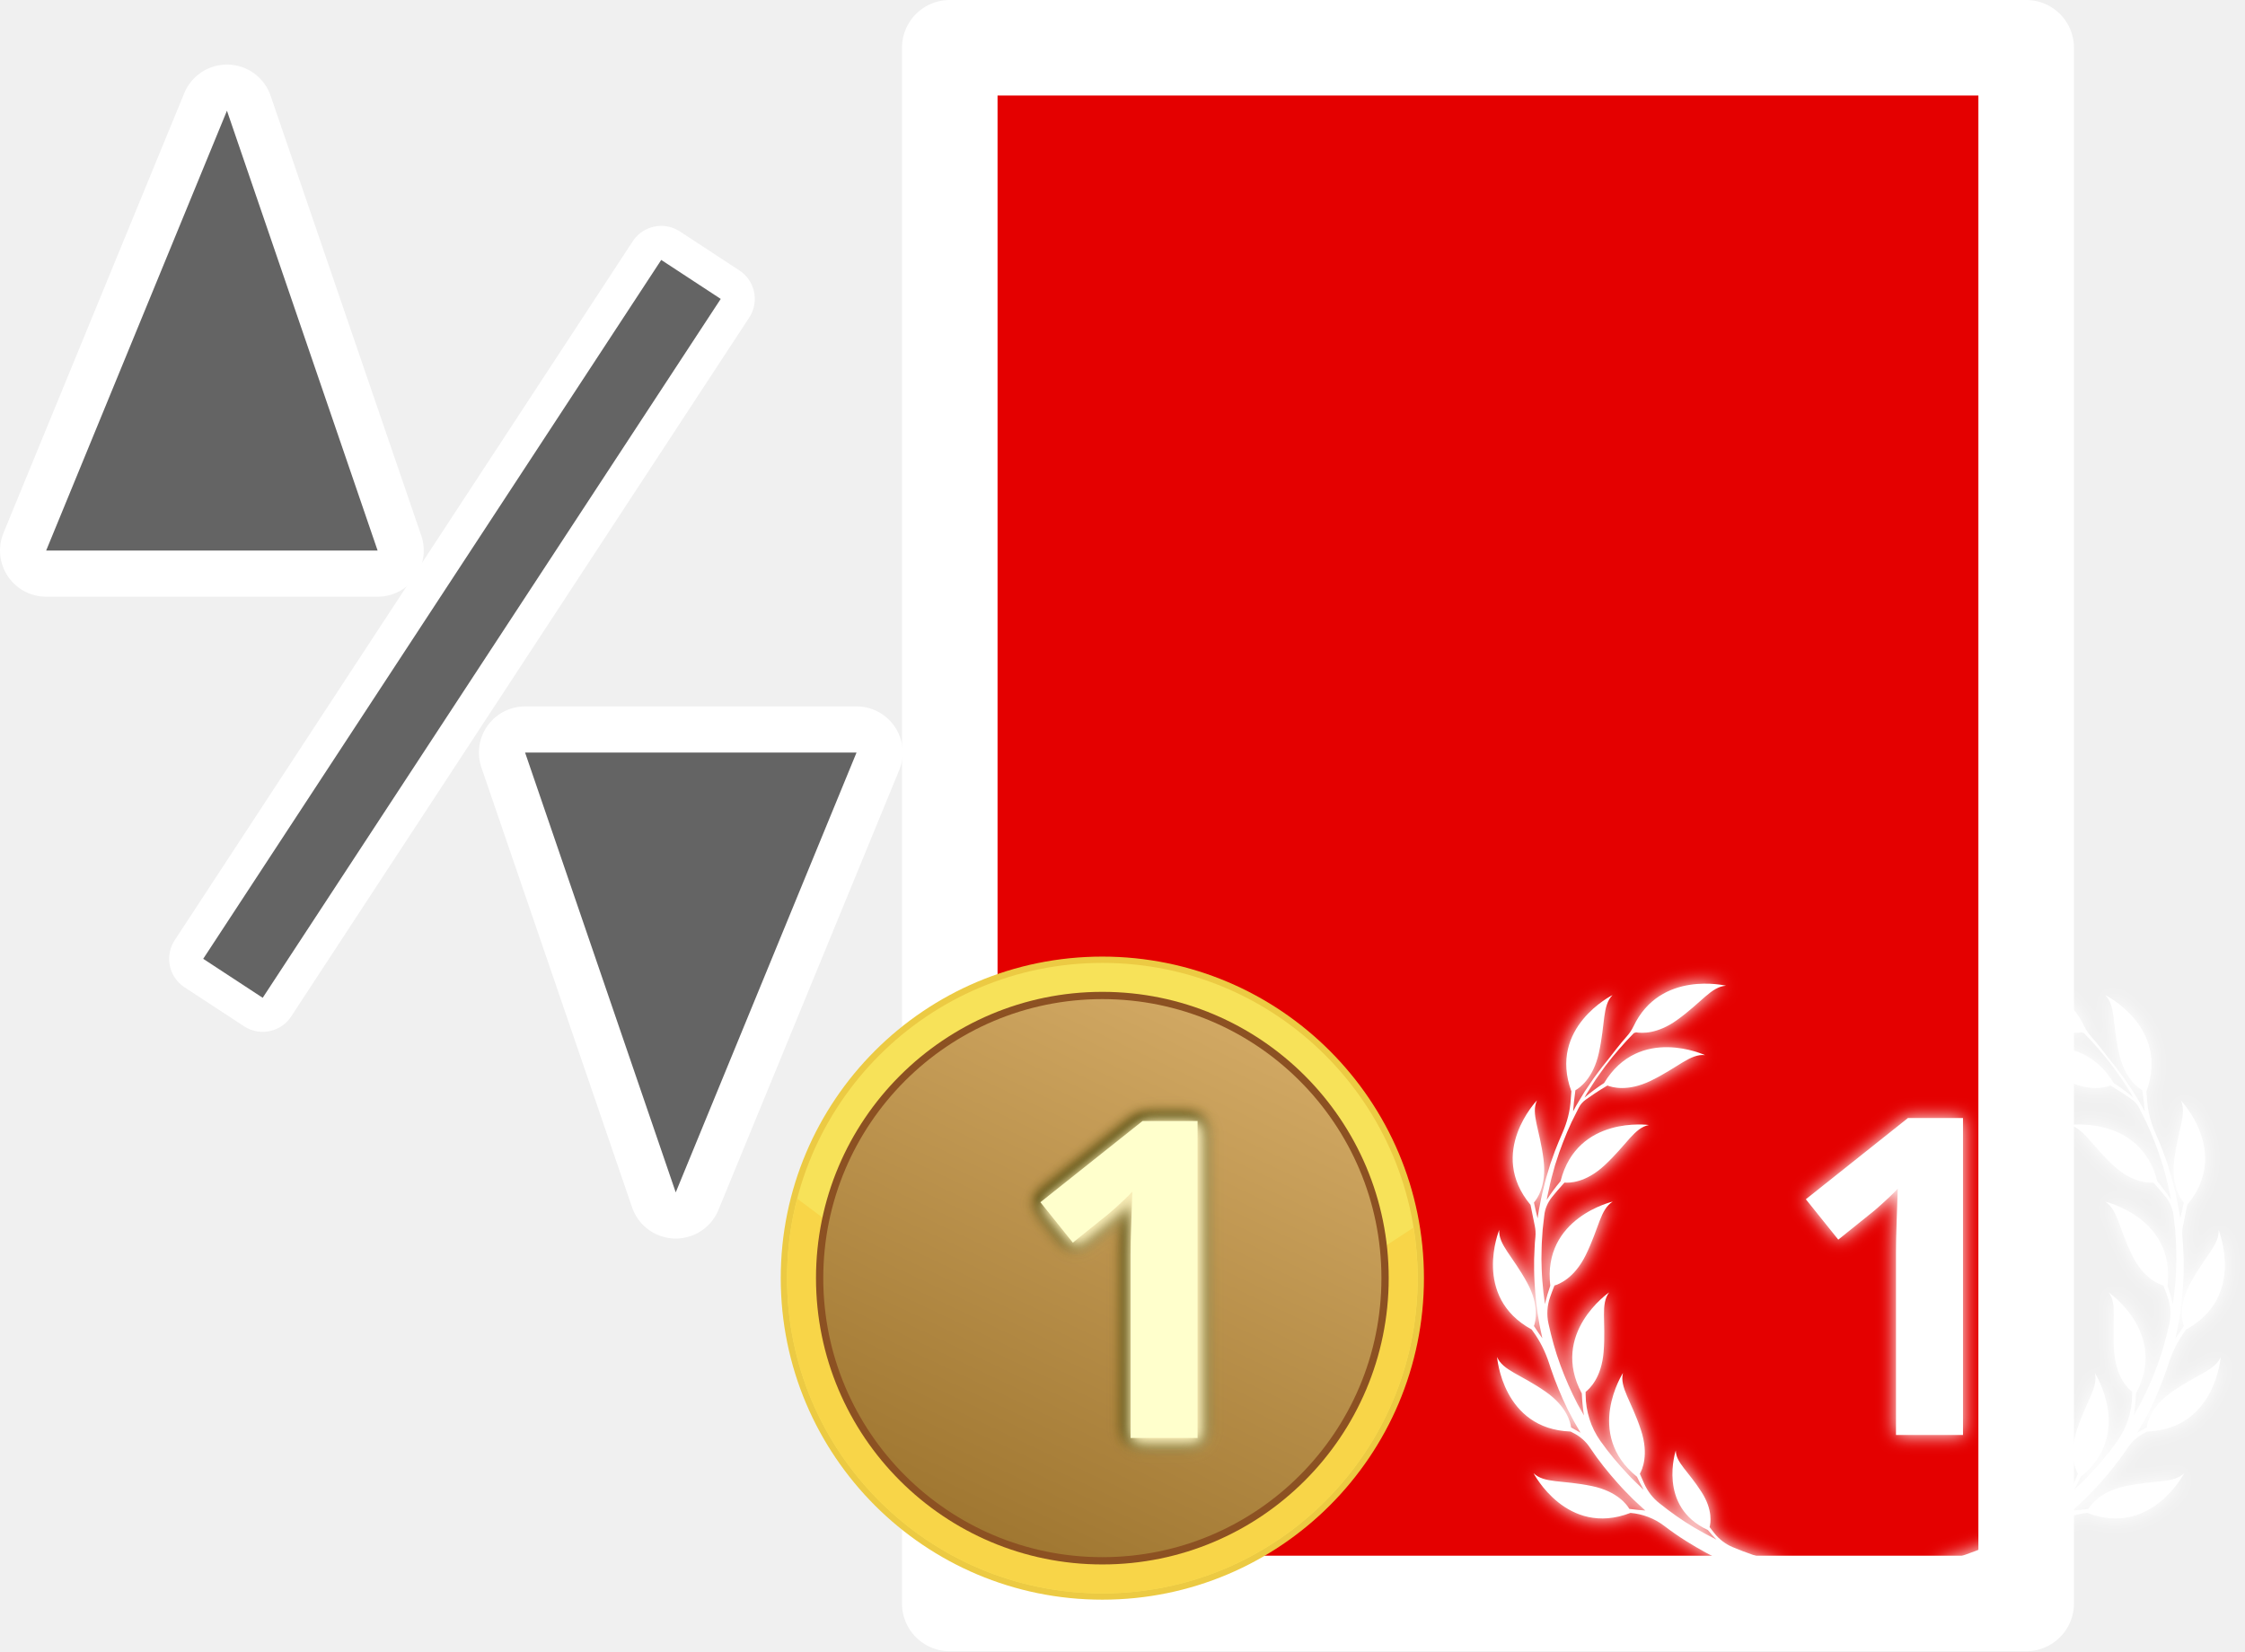
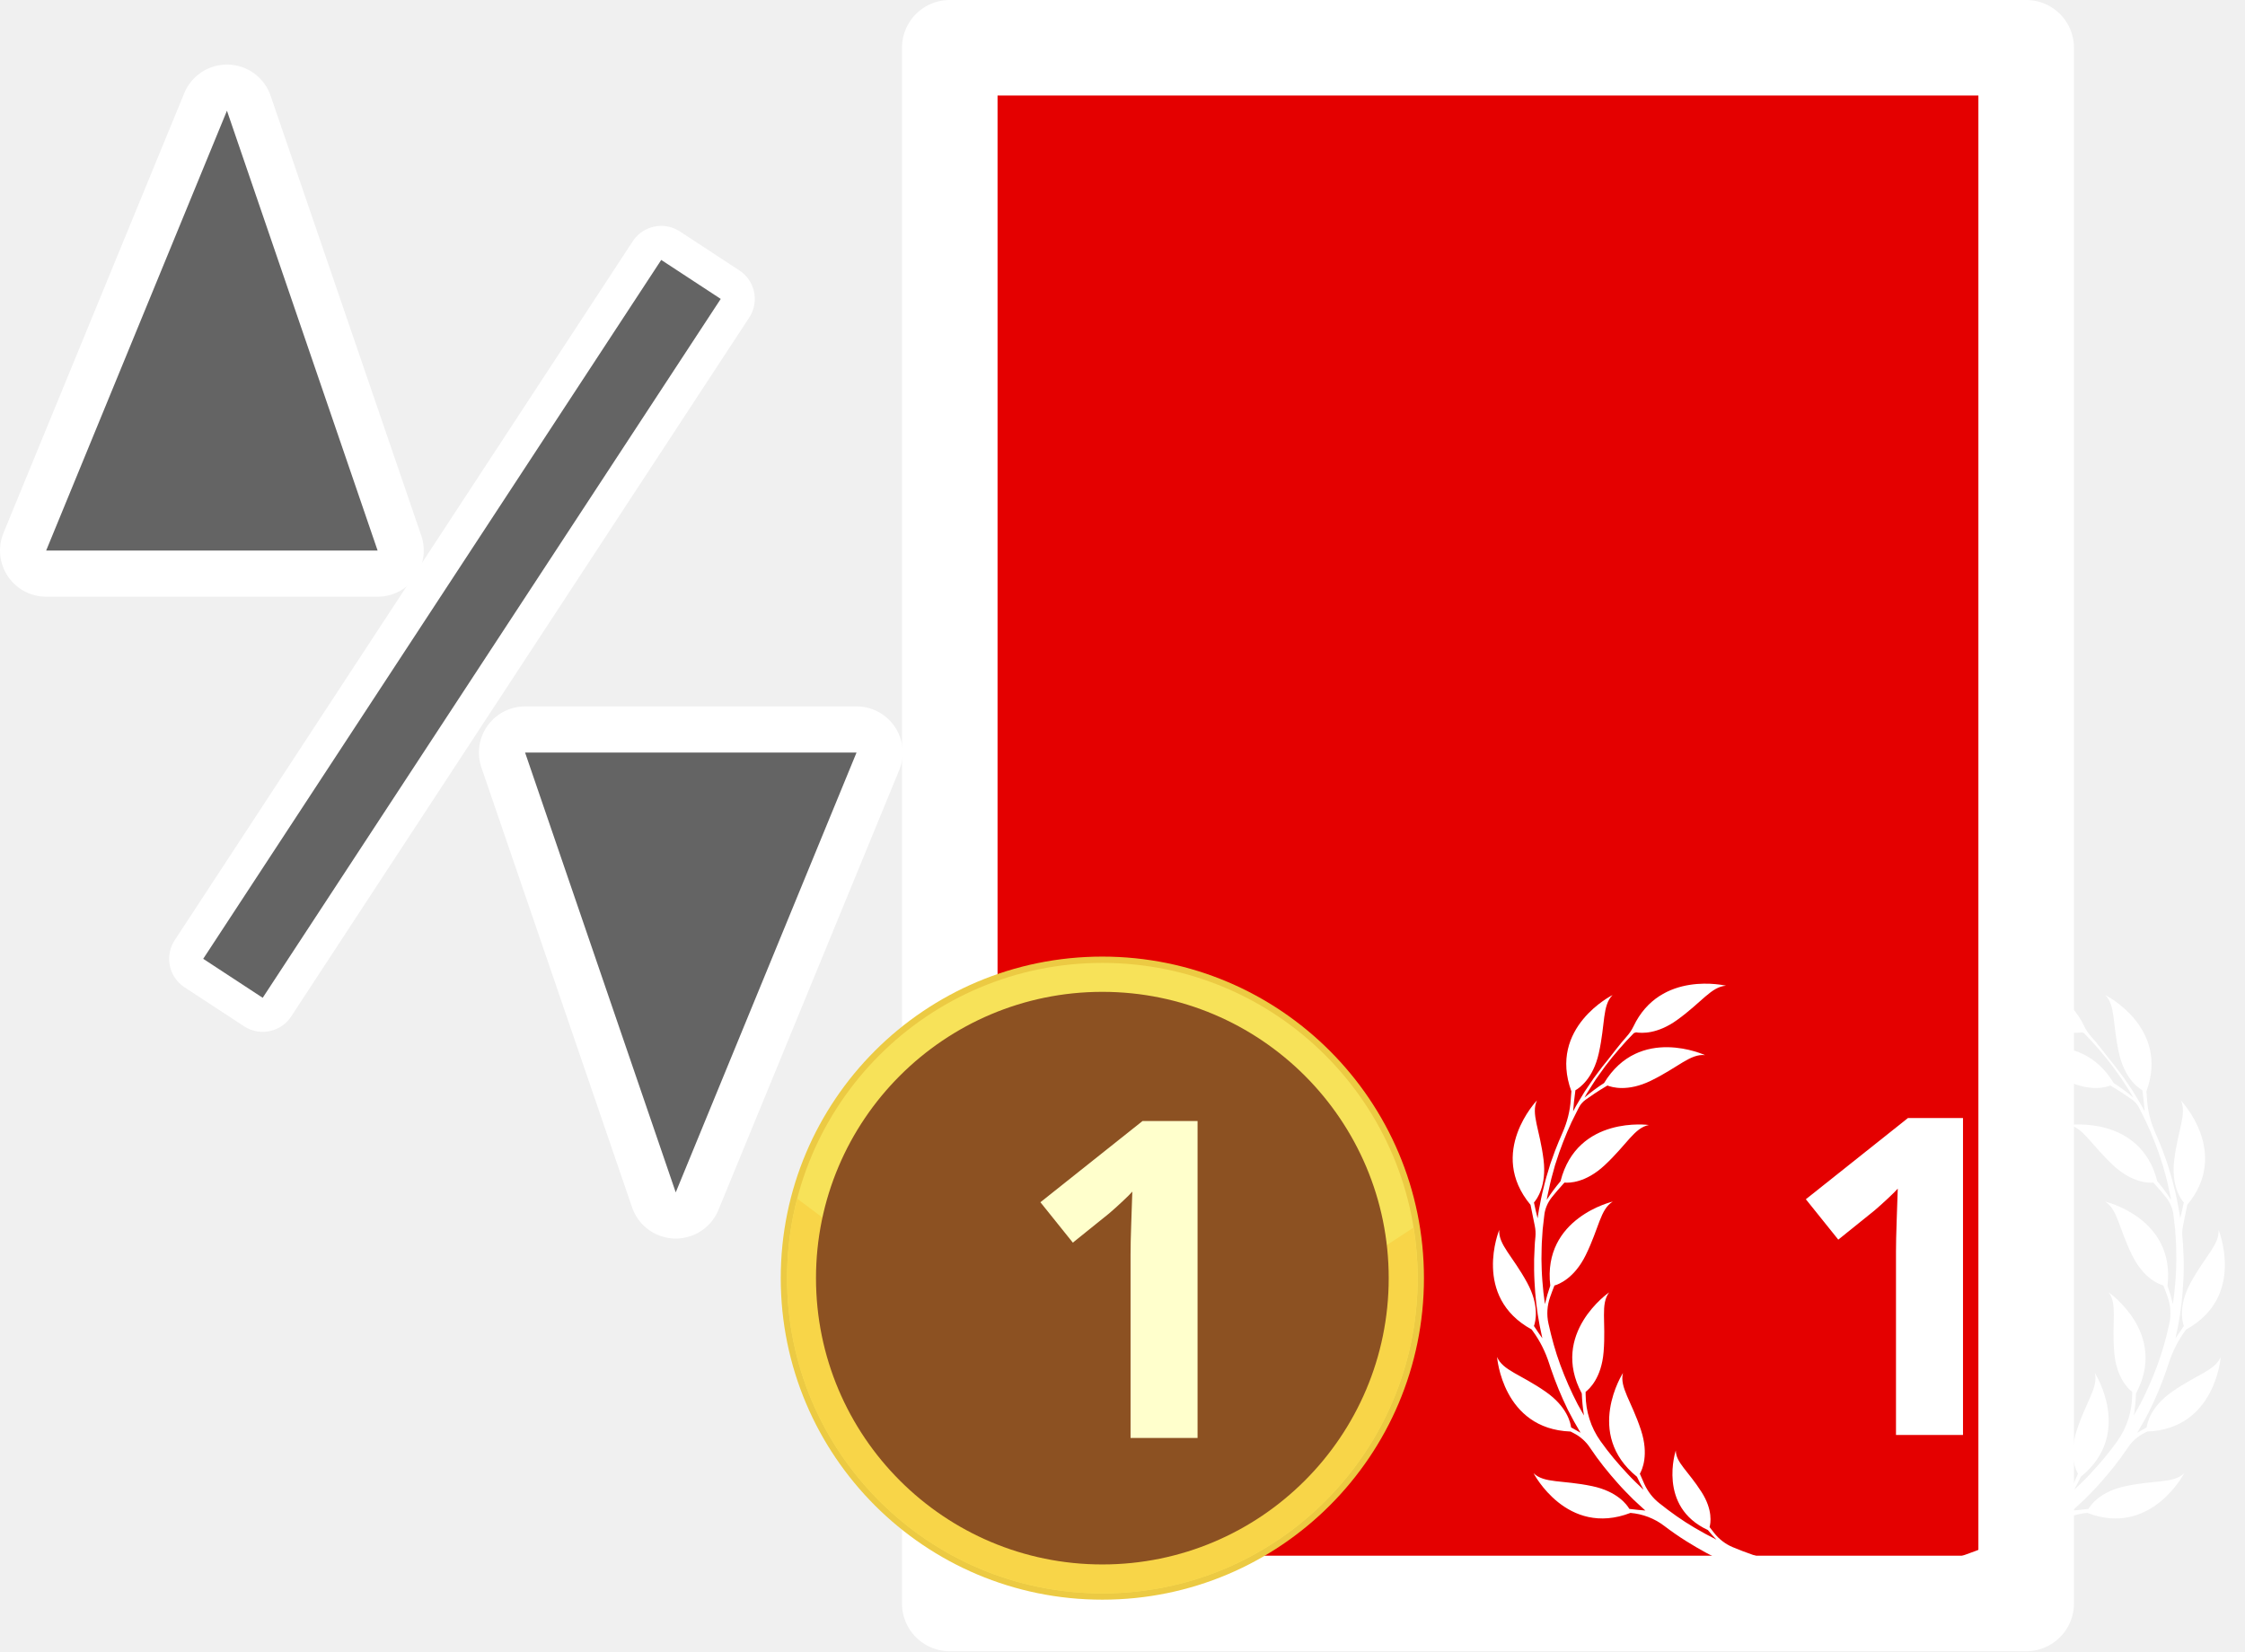
- <svg xmlns="http://www.w3.org/2000/svg" xmlns:xlink="http://www.w3.org/1999/xlink" width="163.082mm" height="119.973mm" viewBox="0 0 163.082 119.973" version="1.1" id="svg1">
-   <defs id="defs1">
-     <rect x="539.968" y="502.93" width="207.605" height="293.376" id="rect3" />
-     <rect x="174.466" y="734.902" width="463.943" height="104.29" id="rect2" />
-     <rect x="235.87" y="749.522" width="386.944" height="83.822" id="rect1" />
-     <linearGradient xlink:href="#linearGradient1" id="linearGradient2" x1="147.443" y1="491.292" x2="362.346" y2="36.929" gradientUnits="userSpaceOnUse" gradientTransform="matrix(0.09125905,0,0,0.09125905,91.74959,225.5805)" />
-     <linearGradient id="linearGradient1">
-       <stop style="stop-color:#9c732d;stop-opacity:1;" offset="0" id="stop1" />
-       <stop style="stop-color:#d3aa65;stop-opacity:1;" offset="1" id="stop2" />
-     </linearGradient>
-     <rect x="539.968" y="502.93" width="207.605" height="293.376" id="rect3-9" />
-     <filter style="color-interpolation-filters:sRGB" id="filter32" x="0" y="0" width="1" height="1">
-       <feComposite id="feComposite54" result="comp2" operator="over" in="fbSourceGraphic" in2="comp1" />
-     </filter>
-     <filter style="color-interpolation-filters:sRGB" id="filter70" x="-0.199" y="-0.141" width="1.397" height="1.283">
-       <feFlood result="flood" in="SourceGraphic" flood-opacity="1" flood-color="rgb(249,237,183)" id="feFlood69" />
-       <feGaussianBlur result="blur" in="SourceGraphic" stdDeviation="3" id="feGaussianBlur69" />
-       <feOffset result="offset" in="blur" dx="1" dy="1" id="feOffset69" />
-       <feComposite result="comp1" operator="in" in="flood" in2="offset" id="feComposite69" />
-       <feComposite result="fbSourceGraphic" operator="over" in="SourceGraphic" in2="comp1" id="feComposite70" />
-       <feColorMatrix result="fbSourceGraphicAlpha" in="fbSourceGraphic" values="0 0 0 -1 0 0 0 0 -1 0 0 0 0 -1 0 0 0 0 1 0" id="feColorMatrix70" />
-       <feFlood id="feFlood70" result="flood" in="fbSourceGraphic" flood-opacity="1" flood-color="rgb(249,237,183)" />
-       <feGaussianBlur id="feGaussianBlur70" result="blur" in="fbSourceGraphic" stdDeviation="3" />
-       <feOffset id="feOffset70" result="offset" in="blur" dx="1" dy="1" />
-       <feComposite id="feComposite71" result="comp1" operator="in" in="flood" in2="offset" />
-       <feComposite id="feComposite72" result="fbSourceGraphic" operator="over" in="fbSourceGraphic" in2="comp1" />
-       <feColorMatrix result="fbSourceGraphicAlpha" in="fbSourceGraphic" values="0 0 0 -1 0 0 0 0 -1 0 0 0 0 -1 0 0 0 0 1 0" id="feColorMatrix82" />
-       <feFlood id="feFlood82" result="flood" in="fbSourceGraphic" flood-opacity="1" flood-color="rgb(85,71,7)" />
-       <feGaussianBlur id="feGaussianBlur82" result="blur" in="fbSourceGraphic" stdDeviation="1" />
-       <feOffset id="feOffset82" result="offset" in="blur" dx="-1" dy="-1" />
-       <feComposite id="feComposite82" result="comp1" operator="in" in="flood" in2="offset" />
-       <feComposite id="feComposite83" result="fbSourceGraphic" operator="over" in="fbSourceGraphic" in2="comp1" />
-       <feColorMatrix result="fbSourceGraphicAlpha" in="fbSourceGraphic" values="0 0 0 -1 0 0 0 0 -1 0 0 0 0 -1 0 0 0 0 1 0" id="feColorMatrix83" />
-       <feFlood id="feFlood83" result="flood" in="fbSourceGraphic" flood-opacity="1" flood-color="rgb(85,71,7)" />
-       <feGaussianBlur id="feGaussianBlur83" result="blur" in="fbSourceGraphic" stdDeviation="1" />
-       <feOffset id="feOffset83" result="offset" in="blur" dx="-1" dy="-1" />
-       <feComposite id="feComposite84" result="comp1" operator="in" in="flood" in2="offset" />
-       <feComposite id="feComposite85" result="comp2" operator="over" in="fbSourceGraphic" in2="comp1" />
-     </filter>
-     <filter style="color-interpolation-filters:sRGB" id="filter88" x="-0.028" y="-0.034" width="1.055" height="1.068">
-       <feFlood result="flood" in="SourceGraphic" flood-opacity="1" flood-color="rgb(85,71,7)" id="feFlood87" />
-       <feGaussianBlur result="blur" in="SourceGraphic" stdDeviation="1" id="feGaussianBlur87" />
-       <feOffset result="offset" in="blur" dx="0" dy="0" id="feOffset87" />
-       <feComposite result="comp1" operator="in" in="offset" in2="flood" id="feComposite87" />
-       <feComposite result="comp2" operator="over" in="SourceGraphic" in2="comp1" id="feComposite88" />
-     </filter>
-     <filter style="color-interpolation-filters:sRGB" id="filter88-8" x="-0.028" y="-0.034" width="1.055" height="1.068">
-       <feFlood result="flood" in="SourceGraphic" flood-opacity="1" flood-color="rgb(85,71,7)" id="feFlood87-8" />
-       <feGaussianBlur result="blur" in="SourceGraphic" stdDeviation="1" id="feGaussianBlur87-1" />
-       <feOffset result="offset" in="blur" dx="0" dy="0" id="feOffset87-7" />
-       <feComposite result="comp1" operator="in" in="offset" in2="flood" id="feComposite87-2" />
-       <feComposite result="comp2" operator="over" in="SourceGraphic" in2="comp1" id="feComposite88-3" />
-     </filter>
-     <rect x="539.968" y="502.93" width="207.605" height="293.376" id="rect3-0" />
-     <rect x="539.968" y="502.93" width="207.605" height="293.376" id="rect3-9-4" />
-     <filter style="color-interpolation-filters:sRGB" id="filter70-8" x="-0.199" y="-0.141" width="1.397" height="1.283">
-       <feFlood result="flood" in="SourceGraphic" flood-opacity="1" flood-color="rgb(249,237,183)" id="feFlood69-0" />
-       <feGaussianBlur result="blur" in="SourceGraphic" stdDeviation="3" id="feGaussianBlur69-3" />
-       <feOffset result="offset" in="blur" dx="1" dy="1" id="feOffset69-9" />
-       <feComposite result="comp1" operator="in" in="flood" in2="offset" id="feComposite69-4" />
-       <feComposite result="fbSourceGraphic" operator="over" in="SourceGraphic" in2="comp1" id="feComposite70-5" />
-       <feColorMatrix result="fbSourceGraphicAlpha" in="fbSourceGraphic" values="0 0 0 -1 0 0 0 0 -1 0 0 0 0 -1 0 0 0 0 1 0" id="feColorMatrix70-1" />
-       <feFlood id="feFlood70-1" result="flood" in="fbSourceGraphic" flood-opacity="1" flood-color="rgb(249,237,183)" />
-       <feGaussianBlur id="feGaussianBlur70-0" result="blur" in="fbSourceGraphic" stdDeviation="3" />
-       <feOffset id="feOffset70-7" result="offset" in="blur" dx="1" dy="1" />
-       <feComposite id="feComposite71-0" result="comp1" operator="in" in="flood" in2="offset" />
-       <feComposite id="feComposite72-4" result="fbSourceGraphic" operator="over" in="fbSourceGraphic" in2="comp1" />
-       <feColorMatrix result="fbSourceGraphicAlpha" in="fbSourceGraphic" values="0 0 0 -1 0 0 0 0 -1 0 0 0 0 -1 0 0 0 0 1 0" id="feColorMatrix82-5" />
-       <feFlood id="feFlood82-1" result="flood" in="fbSourceGraphic" flood-opacity="1" flood-color="rgb(85,71,7)" />
-       <feGaussianBlur id="feGaussianBlur82-4" result="blur" in="fbSourceGraphic" stdDeviation="1" />
-       <feOffset id="feOffset82-2" result="offset" in="blur" dx="-1" dy="-1" />
-       <feComposite id="feComposite82-4" result="comp1" operator="in" in="flood" in2="offset" />
-       <feComposite id="feComposite83-0" result="fbSourceGraphic" operator="over" in="fbSourceGraphic" in2="comp1" />
-       <feColorMatrix result="fbSourceGraphicAlpha" in="fbSourceGraphic" values="0 0 0 -1 0 0 0 0 -1 0 0 0 0 -1 0 0 0 0 1 0" id="feColorMatrix83-6" />
-       <feFlood id="feFlood83-7" result="flood" in="fbSourceGraphic" flood-opacity="1" flood-color="rgb(85,71,7)" />
-       <feGaussianBlur id="feGaussianBlur83-1" result="blur" in="fbSourceGraphic" stdDeviation="1" />
-       <feOffset id="feOffset83-5" result="offset" in="blur" dx="-1" dy="-1" />
-       <feComposite id="feComposite84-9" result="comp1" operator="in" in="flood" in2="offset" />
-       <feComposite id="feComposite85-1" result="comp2" operator="over" in="fbSourceGraphic" in2="comp1" />
-     </filter>
-   </defs>
+ <svg xmlns="http://www.w3.org/2000/svg" width="163.082mm" height="119.973mm" viewBox="0 0 163.082 119.973" version="1.1" id="svg1">
  <g id="layer1" transform="translate(-35.03498,-156.0772)">
    <text xml:space="preserve" transform="scale(0.2645833)" id="text1" style="white-space:pre;shape-inside:url(#rect1);display:inline;fill:#028000;fill-opacity:1;stroke:none;stroke-width:30;stroke-linejoin:round" />
    <rect style="fill:#e40000;fill-opacity:1;stroke:#ffffff;stroke-width:6.942;stroke-linecap:round;stroke-linejoin:round;stroke-dasharray:none;stroke-opacity:1;paint-order:normal" id="rect4-3" width="78.193" height="113.031" x="104.028" y="159.548" />
    <g id="g4" style="filter:url(#filter88-8)" transform="matrix(0.609428,0,0,0.609428,76.41731,154.0596)">
      <g id="g2" transform="matrix(0.1317788,0,0,0.1317788,-139.3383,91.40121)">
        <g id="group-R5">
          <path id="path7" d="m 18800.8,15570 c -145,-101.1 -168.4,-211.2 -172.1,-241.7 -23,-13.6 -44.4,-25.6 -64,-36.2 30.7,51.2 59.8,103.3 86.5,156.5 44.4,90.8 82.9,184.2 115.2,279.7 3.6,10.5 7.1,21 10.5,31.5 25.1,78.6 61.5,153.2 110.1,219.8 3.3,4.4 6.5,8.9 9.6,13.3 l -0.1,-0.1 c 406.1,222.3 219.8,675.5 219.8,675.5 6.1,-100.1 -90.5,-176.4 -189.8,-358.9 -84.4,-155.3 -56.1,-264.2 -45.8,-293.2 -20.8,-32 -40.2,-60.1 -57,-83.4 6.7,29.2 12.8,58.5 18.5,87.8 19.3,98.8 30,199.1 34.9,299.4 l 1.6,37.7 c 0.7,12.5 1.1,25 0.9,37.6 l -0.1,75.3 c -0.6,25.1 -2.2,50.1 -3.2,75.2 -0.7,12.5 -0.9,25.1 -2,37.6 l -3.5,37.4 v 0 c -2.2,24.8 -0.9,49.9 4.1,74.3 l 29,143.2 v -0.1 c 296,355.9 -43.7,709 -43.7,709 42.4,-90.8 -19.3,-197.3 -44.7,-403.5 -21.5,-175.5 44.8,-266.3 65.1,-289.5 -8.4,-41.6 -17,-77.9 -24.7,-107.5 l -3.3,23.3 c -2.9,24.9 -8.7,49.3 -13.2,74 l -7.1,36.8 c -2.3,12.3 -4.7,24.6 -7.9,36.7 -12.1,48.6 -23.1,97.4 -38.6,145.1 l -10.9,35.9 -5.4,17.9 -6.3,17.7 -25.2,70.6 c -16,41 -32.7,81.8 -50.6,122 -32,72.2 -52,149.4 -56.4,228.2 -1.1,18.3 -2.5,36.3 -4.3,53.9 l 0.1,-0.1 c 159.3,434.6 -279.3,653.2 -279.3,653.2 70.5,-71.3 48.1,-192.4 93.4,-395.1 38.7,-172.5 131.7,-235.8 158.5,-250.9 8.5,-59 13.1,-108.4 15.5,-143 -0.7,1.2 -1.3,2.5 -2,3.7 l -17.7,33 c -5.9,10.9 -12.8,21.4 -19.1,32.1 l -38.7,64 -41.7,62 c -7.1,10.3 -13.8,20.8 -21.1,30.9 l -22.3,29.9 c -23,32 -47.3,62.9 -72.5,93.2 l 0.1,-0.1 c -35.1,44.5 -83.1,108.6 -124.8,155 -19.6,21.7 -36.8,45.6 -49.3,72.1 -182.5,384.6 -628.1,276.5 -628.1,276.5 100.1,-6.4 163.8,-111.8 332.5,-232.9 133.4,-95.8 239.1,-90.1 277.6,-83.5 4.6,-1.5 10.2,-3.3 14.9,-4.8 l 51,-53.4 c 66.6,-73.3 130.4,-149.2 186.2,-231 l 21.4,-30.2 c 6.9,-10.3 13.4,-20.8 20.1,-31.2 l 39.7,-62.6 16.8,-29.4 c -44.3,37.6 -88.9,70.4 -133.1,98.8 l 0.2,-0.1 c -240.3,395.7 -684.7,189.3 -684.7,189.3 99.7,10.6 180.3,-82.5 367,-173.5 159,-77.4 266.5,-44.2 295,-32.6 63.6,-37.3 116.5,-73.8 147.1,-95.8 19.3,-13.9 35.6,-31.8 46.4,-53 0,-0.1 0.1,-0.2 0.1,-0.3 l 16.7,-33.1 c 46.1,-87.3 83.2,-179 116.6,-271.7 l 23.1,-70.1 5.8,-17.6 4.8,-17.8 9.8,-35.6 c 14.1,-47.2 23.7,-95.6 34.3,-143.6 2.9,-11.9 4.9,-24.1 6.9,-36.2 l 0.1,-0.7 c -30,46.1 -61.5,88.2 -93.7,126.3 l 0.1,-0.1 c -114,448.7 -599.4,381.3 -599.4,381.3 98.5,-19 148.4,-131.6 300.3,-273.2 129.3,-120.6 241.8,-120.3 272.5,-117.5 34.8,-37.9 63.3,-71.8 84.4,-98 29.2,-36.4 48.5,-80.2 52.8,-126.6 0,-0.3 0,-0.5 0,-0.8 l 8.4,-73.2 2.1,-18.3 1.2,-18.4 2.4,-36.8 2.4,-36.7 c 0.9,-12.3 0.7,-24.5 1.1,-36.8 0.4,-24.6 1.3,-49.1 1.2,-73.6 l -1.8,-73.6 c -0.1,-12.2 -0.8,-24.5 -1.7,-36.7 l -2.6,-36.7 c -4,-52.9 -9.6,-105.8 -17.3,-158.3 -10.5,44.1 -22.7,86.1 -36.5,125.6 l 0.1,-0.1 c 53.6,459.8 -423.8,570.1 -423.8,570.1 85.2,-52.9 91.6,-175.9 182.9,-362.4 77.8,-158.8 183,-198.7 212.6,-207.1 11.4,-28.6 21.2,-55 29.4,-78.4 20.2,-57.5 24.5,-119.6 11.4,-179 -0.1,-0.3 -0.2,-0.7 -0.3,-0.9 -20.9,-95.6 -46.7,-190.1 -80.7,-281.7 -33.8,-91.7 -73.2,-181.1 -118.3,-267.6 -13.4,-25 -27.4,-49.7 -41.8,-74.3 8.3,51.9 13,101.8 14.8,149.7 v -0.2 c 218.4,408.2 -185.4,685.8 -185.4,685.8 59.9,-80.5 20.8,-197.2 37.4,-404.3 14.2,-176.2 97.5,-251.9 122,-270.5 0,-6.8 0,-13.4 -0.1,-19.9 -0.6,-112.1 -34.9,-221.8 -99.9,-313.1 -0.3,-0.5 -0.6,-0.9 -0.9,-1.4 -56.2,-79.6 -119.3,-153.9 -185.8,-224.7 -17,-17.3 -33,-35.6 -50.8,-52.1 l -52.6,-50.5 c -0.8,0.7 -0.6,0.5 -1.4,1.2 16,28.4 30.4,56.7 43.4,84.5 v -0.1 c 359.5,291.6 94.9,704 94.9,704 23.9,-97.4 -57.4,-189.8 -122.2,-387.2 -55.2,-167.9 -7.8,-269.9 7.5,-296.6 -10.6,-25.4 -20.8,-48.7 -30.4,-69.4 -23.3,-50.8 -57.6,-96 -101.7,-130.4 -0.2,-0.2 -0.5,-0.4 -0.7,-0.5 -75.8,-60.5 -154.8,-117 -238.3,-166 -48.6,-28.7 -98.2,-55.6 -148.7,-80.7 21.1,21.6 40.6,43.5 58.5,65.3 l -0.1,-0.1 c 344.4,158.9 217.6,539.8 217.6,539.8 -0.6,-82.1 -83.8,-139.1 -175.2,-282.7 -77.8,-122.1 -60.8,-212.7 -54,-237 -11.2,-14.9 -21.9,-28.7 -31.9,-41.2 -32.9,-41.2 -75.3,-74.1 -123.8,-94.6 -0.3,-0.1 -0.5,-0.3 -0.7,-0.3 -89.2,-37.4 -180.6,-68.9 -273.5,-94.7 l -1.1,-0.3 h -0.2 c -25.2,-7.2 -43.8,-29.6 -44.4,-55.8 -1,-44.8 40.4,-73.3 79.1,-61.5 97.6,29.8 193.3,65.6 286.2,107.3 92.8,42.2 182.2,91.4 268.3,145.4 51.9,32.4 102.1,67.5 150.7,104.5 66,50.3 145.3,80.2 228.1,87.3 h -0.2 c 432.2,-165.9 657.4,269.3 657.4,269.3 -72.4,-69.4 -193.1,-45.1 -396.5,-87.5 -173,-36 -237.8,-128 -253.2,-154.6 -41.6,-5.4 -78.4,-8.8 -108.7,-11.1 27.5,24.2 54.1,49.4 80.9,74.3 l 53.5,54.1 c 18.1,17.7 34.4,37.2 51.6,55.7 67.4,75.6 131.1,154.7 187.3,238.8 1.1,1.7 2.3,3.4 3.4,5.1 27.6,41.2 65.3,74.5 109.5,97 7.2,3.6 14.3,7.4 21.4,11.1 l -0.1,-0.1 c 462.6,17.3 498.5,506 498.5,506 -39.2,-92.2 -159.8,-117.3 -330.1,-236.2" style="fill:#ffffff;fill-opacity:1;fill-rule:nonzero;stroke:none" transform="matrix(0.1333333,0,0,-0.1333333,0,2666.667)" />
          <path id="path8" d="m 14551.8,15570 c 145,-101.1 168.4,-211.2 172.1,-241.7 23,-13.6 44.4,-25.6 64,-36.2 -30.7,51.2 -59.7,103.3 -86.5,156.5 -44.4,90.8 -82.8,184.2 -115.2,279.7 -3.6,10.5 -7.1,21 -10.4,31.5 -25.2,78.6 -61.6,153.2 -110.2,219.8 -3.2,4.4 -6.4,8.9 -9.6,13.3 l 0.1,-0.1 c -406.1,222.3 -219.7,675.5 -219.7,675.5 -6.2,-100.1 90.4,-176.4 189.7,-358.9 84.4,-155.3 56.1,-264.2 45.8,-293.2 20.8,-32 40.2,-60.1 57,-83.4 -6.6,29.2 -12.8,58.5 -18.5,87.8 -19.3,98.8 -30,199.1 -34.9,299.4 l -1.6,37.7 c -0.7,12.5 -1.1,25 -0.9,37.6 l 0.1,75.3 c 0.6,25.1 2.2,50.1 3.2,75.2 0.7,12.5 0.9,25.1 2,37.6 l 3.5,37.4 v 0 c 2.3,24.8 0.9,49.9 -4.1,74.3 l -29,143.2 v -0.1 c -296,355.9 43.7,709 43.7,709 -42.4,-90.8 19.4,-197.3 44.7,-403.5 21.5,-175.5 -44.8,-266.3 -65.1,-289.5 8.4,-41.6 17.1,-77.9 24.7,-107.5 l 3.3,23.3 c 2.9,24.9 8.7,49.3 13.2,74 l 7.1,36.8 c 2.3,12.3 4.7,24.6 7.9,36.7 12.1,48.6 23.2,97.4 38.7,145.1 l 10.8,35.9 5.4,17.9 6.3,17.7 25.3,70.6 c 15.9,41 32.6,81.8 50.5,122 32.1,72.2 52,149.4 56.5,228.2 1,18.3 2.4,36.3 4.2,53.9 l -0.1,-0.1 c -159.3,434.6 279.3,653.2 279.3,653.2 -70.5,-71.3 -48.1,-192.4 -93.4,-395.1 -38.7,-172.5 -131.6,-235.8 -158.5,-250.9 -8.5,-59 -13.1,-108.4 -15.5,-143 0.7,1.2 1.3,2.5 2,3.7 l 17.8,33 c 5.8,10.9 12.7,21.4 19,32.1 l 38.7,64 41.8,62 c 7,10.3 13.8,20.8 21,30.9 l 22.3,29.9 c 23.1,32 47.3,62.9 72.5,93.2 l -0.1,-0.1 c 35.1,44.5 83.1,108.6 124.8,155 19.6,21.7 36.8,45.6 49.3,72.1 182.5,384.6 628.1,276.5 628.1,276.5 -100,-6.4 -163.8,-111.8 -332.5,-232.9 -133.4,-95.8 -239.1,-90.1 -277.6,-83.5 -4.6,-1.5 -10.2,-3.3 -14.8,-4.8 l -51.1,-53.4 c -66.5,-73.3 -130.4,-149.2 -186.1,-231 l -21.5,-30.2 c -6.9,-10.3 -13.4,-20.8 -20.1,-31.2 l -39.7,-62.6 -16.8,-29.4 c 44.3,37.6 88.9,70.4 133.1,98.8 l -0.2,-0.1 c 240.3,395.7 684.8,189.3 684.8,189.3 -99.8,10.6 -180.4,-82.5 -367.1,-173.5 -158.9,-77.4 -266.4,-44.2 -295,-32.6 -63.6,-37.3 -116.5,-73.8 -147.1,-95.8 -19.3,-13.9 -35.6,-31.8 -46.3,-53 -0.1,-0.1 -0.2,-0.2 -0.2,-0.3 l -16.7,-33.1 c -46.1,-87.3 -83.2,-179 -116.6,-271.7 l -23.1,-70.1 -5.8,-17.6 -4.8,-17.8 -9.8,-35.6 c -14,-47.2 -23.6,-95.6 -34.3,-143.6 -2.9,-11.9 -4.9,-24.1 -6.9,-36.2 l -0.1,-0.7 c 30,46.1 61.5,88.2 93.7,126.3 l -0.1,-0.1 c 114,448.7 599.4,381.3 599.4,381.3 -98.5,-19 -148.3,-131.6 -300.3,-273.2 -129.3,-120.6 -241.8,-120.3 -272.5,-117.5 -34.8,-37.9 -63.3,-71.8 -84.4,-98 -29.2,-36.4 -48.5,-80.2 -52.7,-126.6 -0.1,-0.3 -0.1,-0.5 -0.1,-0.8 l -8.4,-73.2 -2.1,-18.3 -1.2,-18.4 -2.4,-36.8 -2.4,-36.7 c -0.8,-12.3 -0.7,-24.5 -1.1,-36.8 -0.3,-24.6 -1.3,-49.1 -1.2,-73.6 l 1.8,-73.6 c 0.1,-12.2 0.8,-24.5 1.8,-36.7 l 2.5,-36.7 c 4,-52.9 9.6,-105.8 17.3,-158.3 10.5,44.1 22.7,86.1 36.5,125.6 l -0.1,-0.1 c -53.6,459.8 423.8,570.1 423.8,570.1 -85.2,-52.9 -91.5,-175.9 -182.9,-362.4 -77.8,-158.8 -183,-198.7 -212.6,-207.1 -11.4,-28.6 -21.2,-55 -29.4,-78.4 -20.2,-57.5 -24.5,-119.6 -11.3,-179 0,-0.3 0.1,-0.7 0.2,-0.9 21,-95.6 46.7,-190.1 80.7,-281.7 33.8,-91.7 73.3,-181.1 118.3,-267.6 13.5,-25 27.5,-49.7 41.8,-74.3 -8.3,51.9 -12.9,101.8 -14.8,149.7 v -0.2 c -218.4,408.2 185.4,685.8 185.4,685.8 -59.9,-80.5 -20.7,-197.2 -37.4,-404.3 -14.2,-176.2 -97.4,-251.9 -121.9,-270.5 -0.1,-6.8 -0.1,-13.4 0,-19.9 0.7,-112.1 35,-221.8 99.9,-313.1 0.3,-0.5 0.6,-0.9 1,-1.4 56.1,-79.6 119.2,-153.9 185.7,-224.7 17,-17.3 33,-35.6 50.9,-52.1 l 52.5,-50.5 c 0.8,0.7 0.6,0.5 1.4,1.2 -16,28.4 -30.4,56.7 -43.4,84.5 v -0.1 c -359.5,291.6 -94.8,704 -94.8,704 -24,-97.4 57.3,-189.8 122.1,-387.2 55.3,-167.9 7.9,-269.9 -7.5,-296.6 10.6,-25.4 20.9,-48.7 30.4,-69.4 23.3,-50.8 57.6,-96 101.7,-130.4 0.3,-0.2 0.5,-0.4 0.7,-0.5 75.8,-60.5 154.8,-117 238.4,-166 48.5,-28.7 98.1,-55.6 148.6,-80.7 -21,21.6 -40.6,43.5 -58.5,65.3 l 0.1,-0.1 c -344.4,158.9 -217.6,539.8 -217.6,539.8 0.6,-82.1 83.9,-139.1 175.2,-282.7 77.8,-122.1 60.8,-212.7 54,-237 11.2,-14.9 21.9,-28.7 31.9,-41.2 32.9,-41.2 75.3,-74.1 123.8,-94.6 0.3,-0.1 0.5,-0.3 0.8,-0.3 89.1,-37.4 180.5,-68.9 273.4,-94.7 l 1.1,-0.3 h 0.2 c 25.2,-7.2 43.8,-29.6 44.4,-55.8 1,-44.8 -40.4,-73.3 -79.1,-61.5 -97.6,29.8 -193.3,65.6 -286.2,107.3 -92.8,42.2 -182.2,91.4 -268.3,145.4 -51.9,32.4 -102.1,67.5 -150.7,104.5 -66,50.3 -145.3,80.2 -228.1,87.3 h 0.2 c -432.2,-165.9 -657.4,269.3 -657.4,269.3 72.4,-69.4 193.1,-45.1 396.5,-87.5 173.1,-36 237.8,-128 253.3,-154.6 41.6,-5.4 78.4,-8.8 108.6,-11.1 -27.4,24.2 -54.1,49.4 -80.9,74.3 l -53.4,54.1 c -18.2,17.7 -34.4,37.2 -51.7,55.7 -67.4,75.6 -131.1,154.7 -187.3,238.8 -1.1,1.7 -2.3,3.4 -3.4,5.1 -27.6,41.2 -65.3,74.5 -109.5,97 -7.2,3.6 -14.3,7.4 -21.4,11.1 l 0.1,-0.1 c -462.5,17.3 -498.5,506 -498.5,506 39.2,-92.2 159.8,-117.3 330.1,-236.2" style="fill:#ffffff;fill-opacity:1;fill-rule:nonzero;stroke:none" transform="matrix(0.1333333,0,0,-0.1333333,0,2666.667)" />
        </g>
      </g>
      <text xml:space="preserve" transform="matrix(0.2645833,0,0,0.2645833,-15.73078,-3.610343)" id="text3" style="font-style:normal;font-variant:normal;font-weight:bold;font-stretch:normal;font-size:200px;font-family:Cinzel;-inkscape-font-specification:'Cinzel, Bold';font-variant-ligatures:normal;font-variant-caps:normal;font-variant-numeric:normal;font-variant-east-asian:normal;text-align:center;white-space:pre;shape-inside:url(#rect3-0);display:inline;fill:#ffffff;fill-opacity:1;stroke:none;stroke-width:3.78;stroke-linejoin:round;stroke-dasharray:none;stroke-opacity:1">
        <tspan x="604.57" y="672.737" id="tspan1">1</tspan>
      </text>
    </g>
    <path fill="#ecca43" fill-rule="nonzero" d="m 115.112,225.58 c 6.451,0 12.292,2.615 16.519,6.843 4.228,4.228 6.843,10.069 6.843,16.519 0,6.451 -2.615,12.292 -6.843,16.519 -4.228,4.227 -10.069,6.843 -16.519,6.843 -6.451,0 -12.292,-2.615 -16.519,-6.843 -4.228,-4.228 -6.843,-10.069 -6.843,-16.519 0,-6.451 2.615,-12.292 6.843,-16.519 4.227,-4.228 10.068,-6.843 16.519,-6.843 z" id="path1-7" style="stroke-width:0.091" />
    <ellipse fill="#f7e259" cx="115.112" cy="248.943" rx="22.905" ry="22.905" id="ellipse1" style="stroke-width:0.091" />
    <path fill="#f8d548" d="m 137.722,245.264 a 23.06,23.06 0 0 1 0.295,3.678 c 0,12.65 -10.255,22.905 -22.905,22.905 -12.65,0 -22.905,-10.255 -22.905,-22.905 0,-1.995 0.256,-3.929 0.735,-5.774 l 22.489,16.744 z" id="path2" style="stroke-width:0.091" />
    <path fill="#d7925b" fill-rule="nonzero" d="m 115.112,228.141 c 5.743,0 10.944,2.329 14.709,6.093 3.764,3.764 6.093,8.965 6.093,14.708 0,5.744 -2.329,10.945 -6.093,14.709 -3.764,3.764 -8.965,6.093 -14.709,6.093 -5.743,0 -10.944,-2.329 -14.708,-6.093 -3.764,-3.764 -6.093,-8.965 -6.093,-14.709 0,-5.743 2.329,-10.944 6.093,-14.708 3.764,-3.764 8.965,-6.093 14.708,-6.093 z" id="path3" style="fill:#8c5122;fill-opacity:1;stroke-width:0.106" />
    <circle fill="#eda140" cx="115.112" cy="248.942" r="20.273" id="circle3" style="fill:url(#linearGradient2);fill-opacity:1;stroke-width:0.106" />
    <text xml:space="preserve" transform="matrix(0.1612445,0,0,0.1612445,11.22707,152.077)" id="text3-5" style="font-style:normal;font-variant:normal;font-weight:bold;font-stretch:normal;font-size:200px;font-family:Cinzel;-inkscape-font-specification:'Cinzel, Bold';font-variant-ligatures:normal;font-variant-caps:normal;font-variant-numeric:normal;font-variant-east-asian:normal;text-align:center;white-space:pre;shape-inside:url(#rect3-9-4);display:inline;fill:#ffffcc;fill-opacity:1;stroke:none;stroke-width:3.78;stroke-linejoin:round;stroke-dasharray:none;stroke-opacity:1;filter:url(#filter70-8)">
      <tspan x="604.57" y="672.737" id="tspan2">1</tspan>
    </text>
    <path style="fill:#646464;fill-opacity:1;stroke:#ffffff;stroke-width:6.706;stroke-linecap:round;stroke-linejoin:round;stroke-dasharray:none;stroke-opacity:1;paint-order:stroke fill markers" d="m 51.521,164.121 -13.133,31.957 h 24.077 z" id="path4" />
    <path style="fill:#646464;fill-opacity:1;stroke:#ffffff;stroke-width:6.706;stroke-linecap:round;stroke-linejoin:round;stroke-dasharray:none;stroke-opacity:1;paint-order:stroke fill markers" d="M 84.122,242.712 97.255,210.755 H 73.178 Z" id="path4-8" />
    <rect style="fill:#646464;fill-opacity:1;stroke:#ffffff;stroke-width:4.947;stroke-linecap:round;stroke-linejoin:round;stroke-dasharray:none;stroke-opacity:1;paint-order:stroke fill markers" id="rect4" width="60.708" height="5.167" x="-161.527" y="165.372" transform="rotate(-56.76583)" />
  </g>
</svg>
